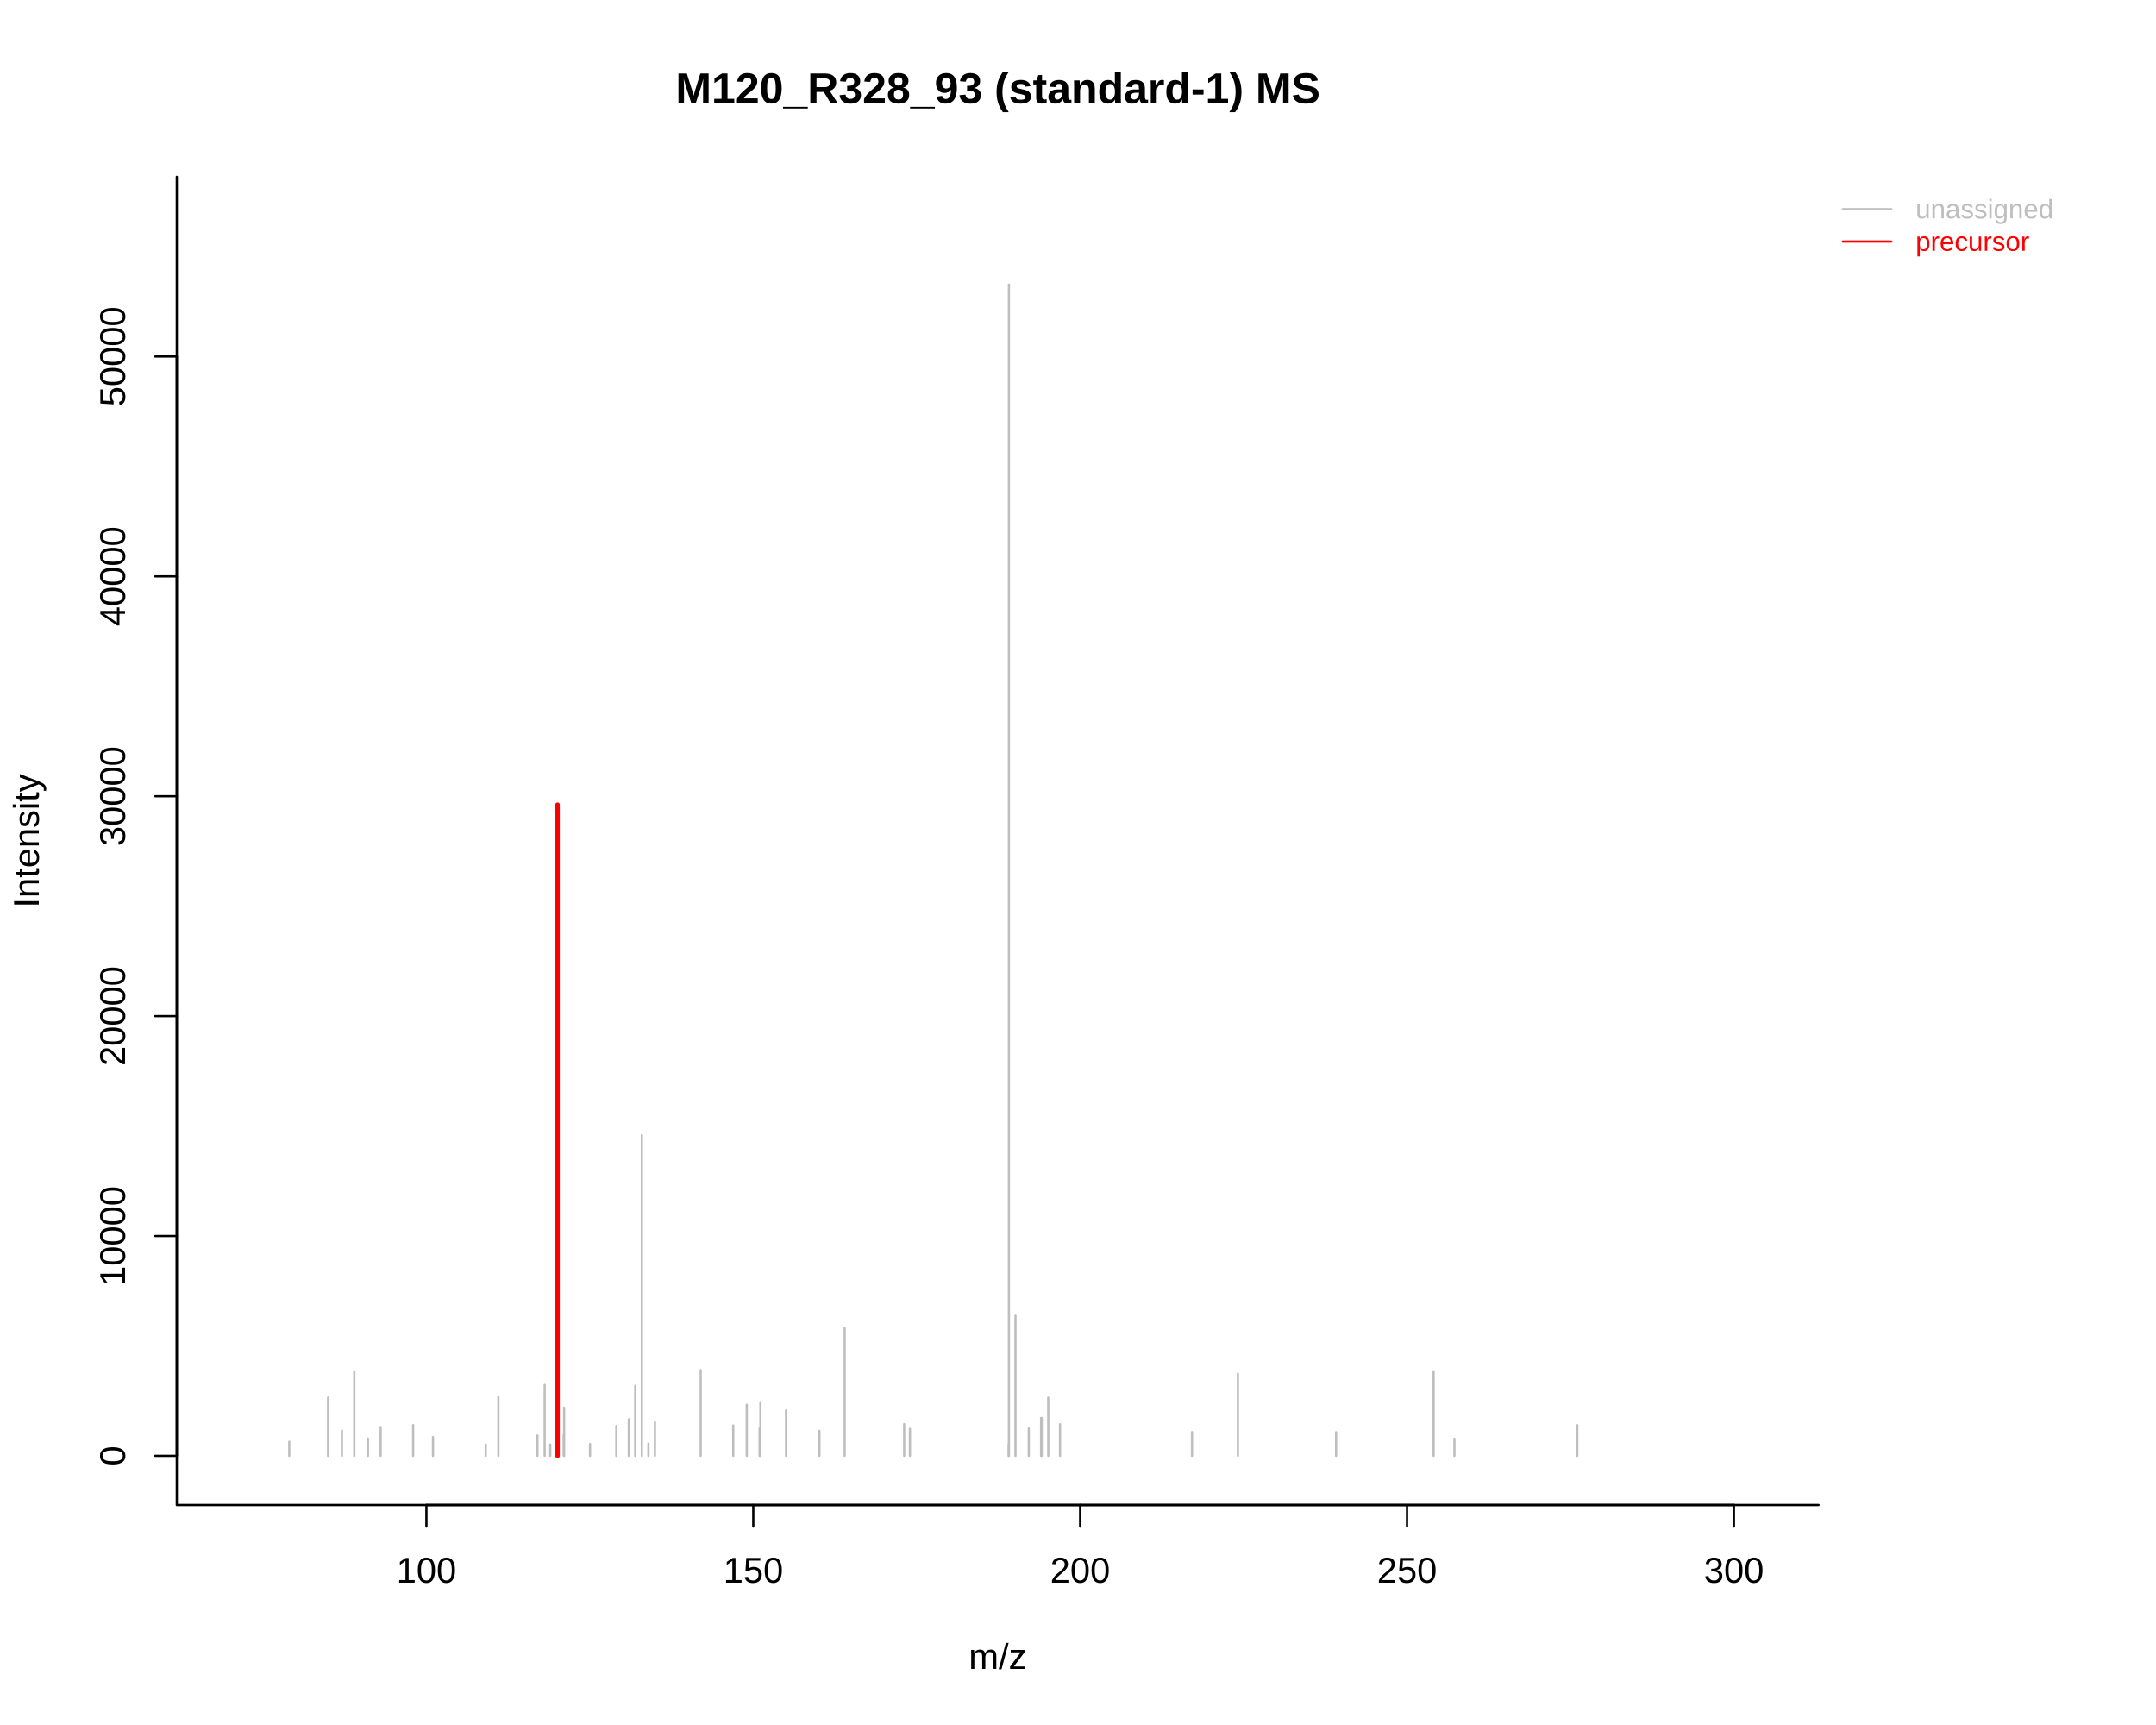
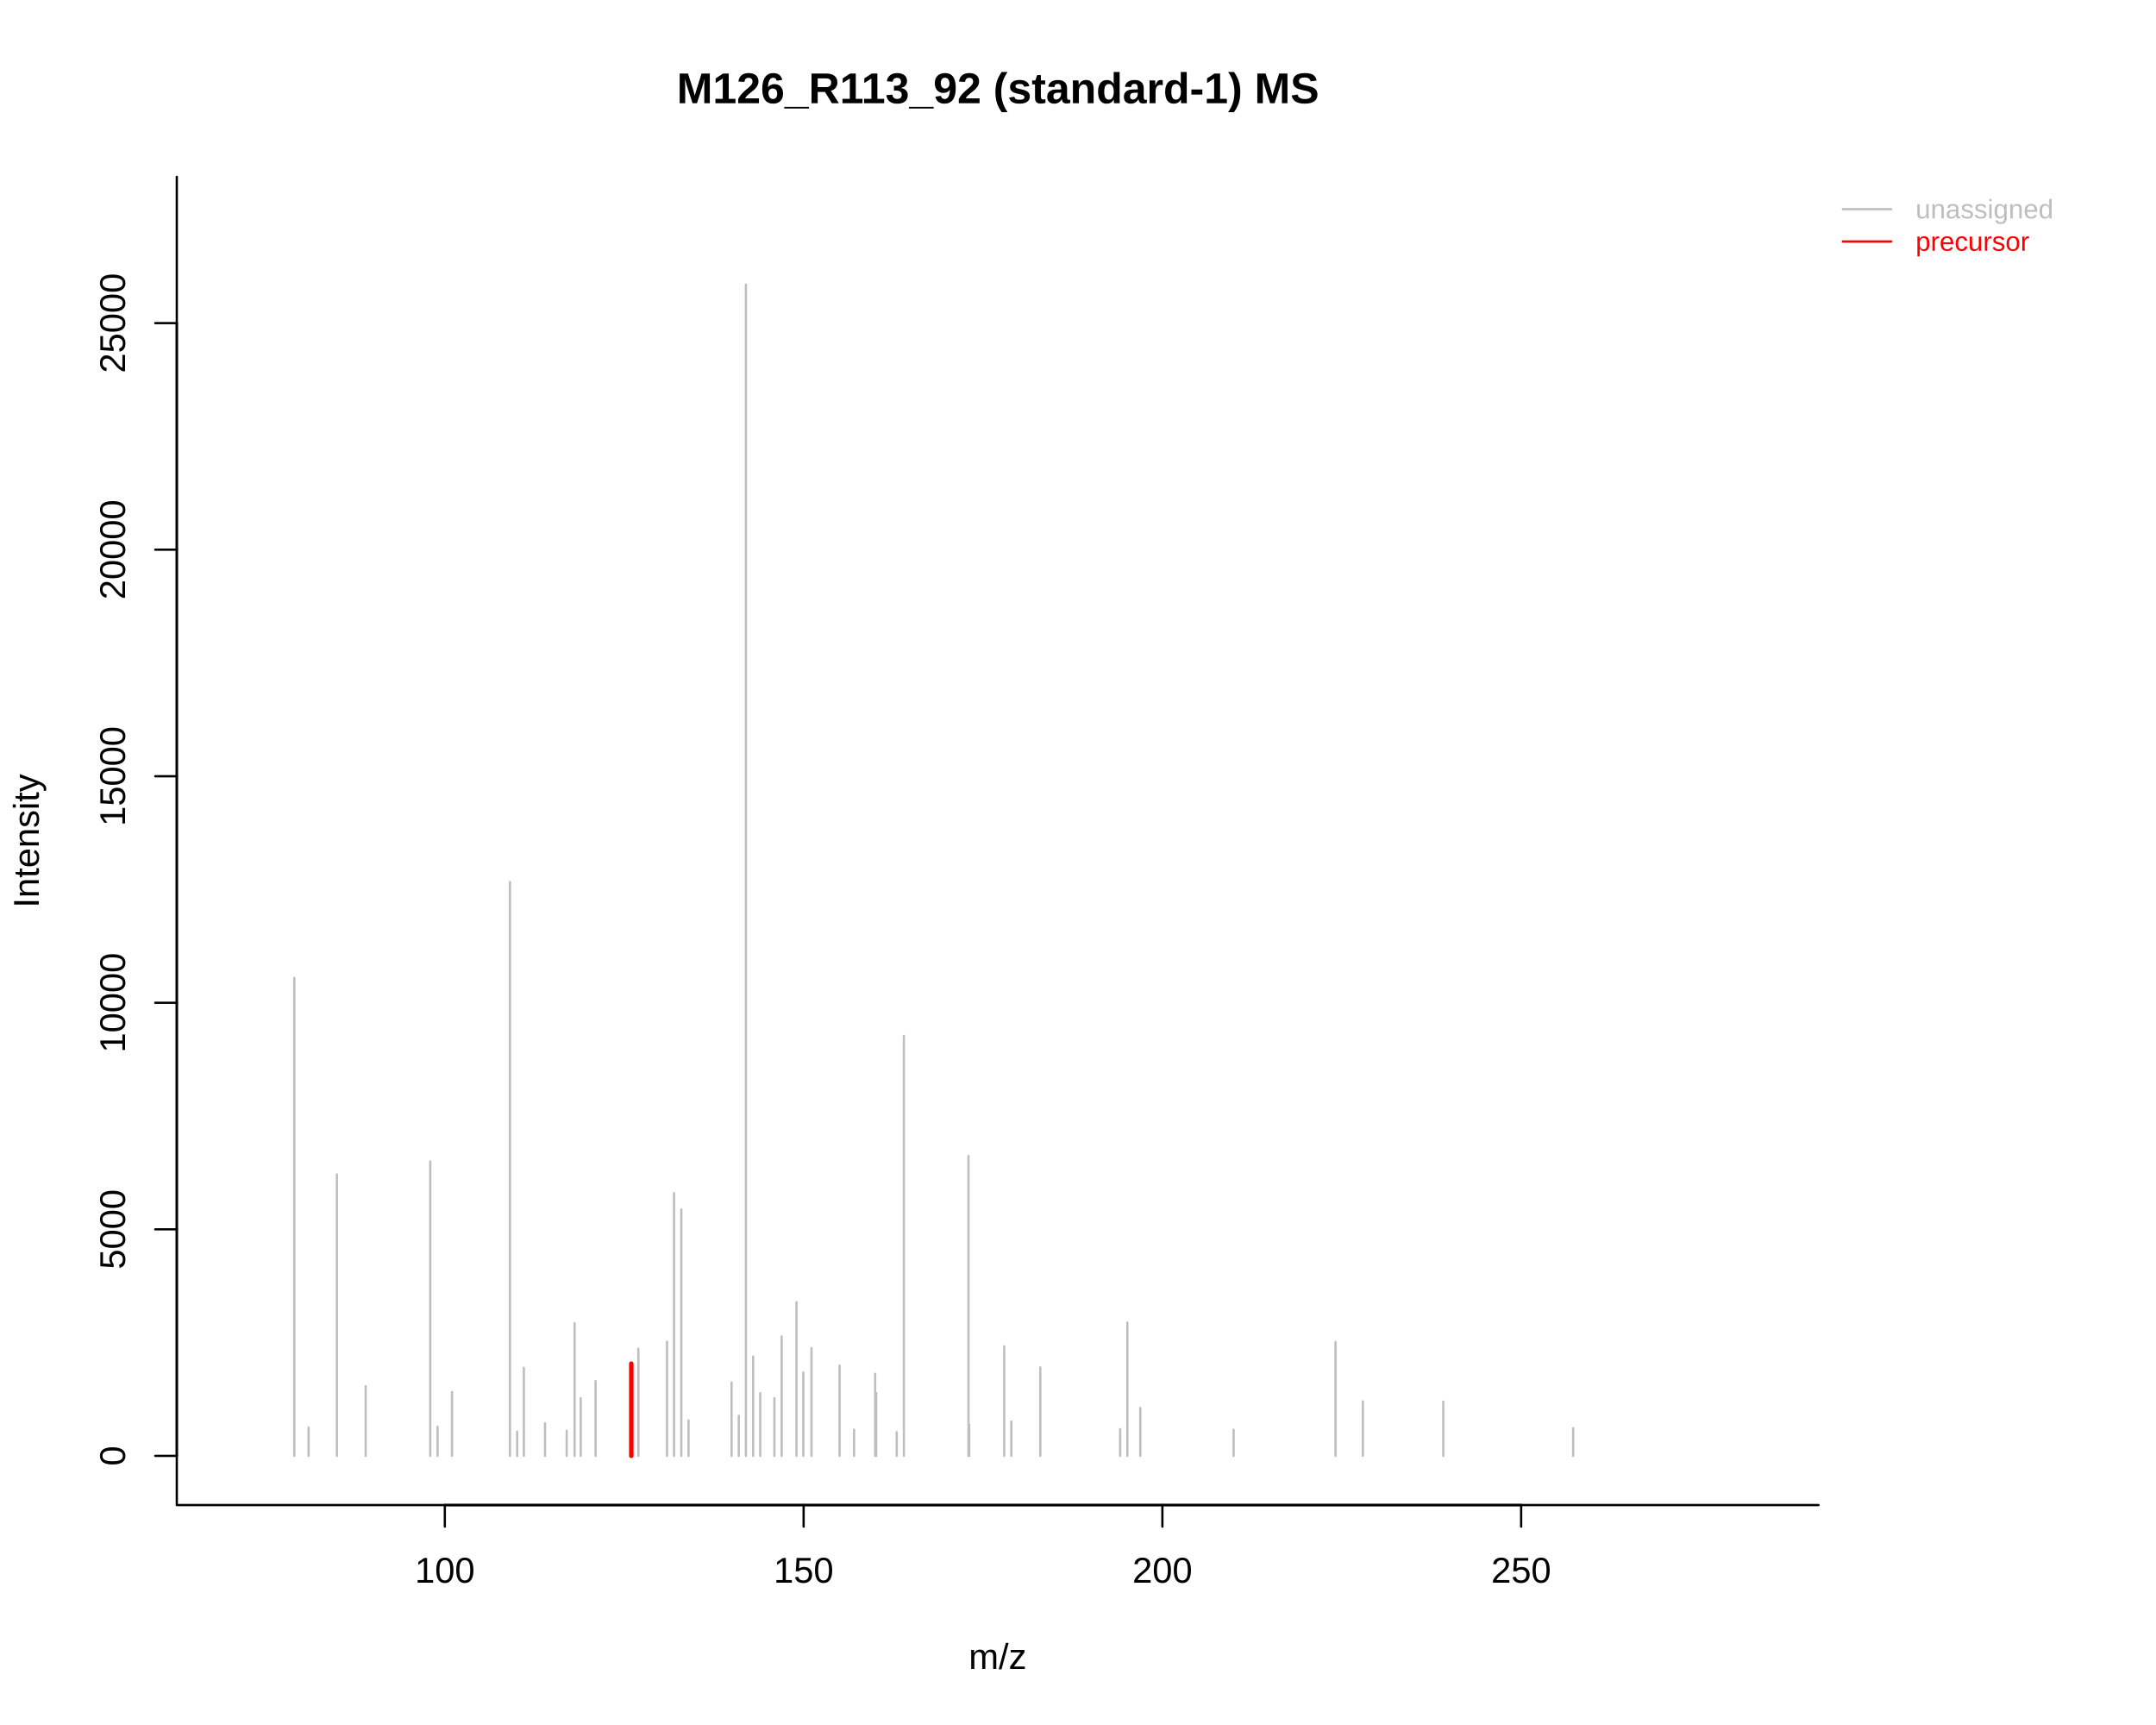
<svg xmlns="http://www.w3.org/2000/svg" viewBox="0 0 720.00 576.00">
  <defs>
    <style type="text/css">
    line, polyline, polygon, path, rect, circle {
      fill: none;
      stroke: #000000;
      stroke-linecap: round;
      stroke-linejoin: round;
      stroke-miterlimit: 10.00;
    }
  </style>
  </defs>
  <rect width="100%" height="100%" style="stroke: none; fill: #FFFFFF;" />
-   <line x1="142.40" y1="502.56" x2="579.04" y2="502.56" style="stroke-width: 0.75;" />
-   <line x1="142.40" y1="502.56" x2="142.40" y2="509.76" style="stroke-width: 0.75;" />
-   <line x1="251.56" y1="502.56" x2="251.56" y2="509.76" style="stroke-width: 0.75;" />
-   <line x1="360.72" y1="502.56" x2="360.72" y2="509.76" style="stroke-width: 0.75;" />
-   <line x1="469.88" y1="502.56" x2="469.88" y2="509.76" style="stroke-width: 0.75;" />
-   <line x1="579.04" y1="502.56" x2="579.04" y2="509.76" style="stroke-width: 0.75;" />
-   <text x="132.39" y="528.48" style="font-size: 12.00px; font-family: Liberation Sans;" textLength="20.02px" lengthAdjust="spacingAndGlyphs">100</text>
-   <text x="241.55" y="528.48" style="font-size: 12.00px; font-family: Liberation Sans;" textLength="20.02px" lengthAdjust="spacingAndGlyphs">150</text>
-   <text x="350.71" y="528.48" style="font-size: 12.00px; font-family: Liberation Sans;" textLength="20.02px" lengthAdjust="spacingAndGlyphs">200</text>
-   <text x="459.87" y="528.48" style="font-size: 12.00px; font-family: Liberation Sans;" textLength="20.02px" lengthAdjust="spacingAndGlyphs">250</text>
-   <text x="569.04" y="528.48" style="font-size: 12.00px; font-family: Liberation Sans;" textLength="20.02px" lengthAdjust="spacingAndGlyphs">300</text>
-   <line x1="59.04" y1="486.13" x2="59.04" y2="119.04" style="stroke-width: 0.75;" />
+   <line x1="148.55" y1="502.56" x2="507.99" y2="502.56" style="stroke-width: 0.75;" />
+   <line x1="148.55" y1="502.56" x2="148.55" y2="509.76" style="stroke-width: 0.75;" />
+   <line x1="268.37" y1="502.56" x2="268.37" y2="509.76" style="stroke-width: 0.75;" />
+   <line x1="388.18" y1="502.56" x2="388.18" y2="509.76" style="stroke-width: 0.75;" />
+   <line x1="507.99" y1="502.56" x2="507.99" y2="509.76" style="stroke-width: 0.75;" />
+   <text x="138.55" y="528.48" style="font-size: 12.00px; font-family: Liberation Sans;" textLength="20.02px" lengthAdjust="spacingAndGlyphs">100</text>
+   <text x="258.36" y="528.48" style="font-size: 12.00px; font-family: Liberation Sans;" textLength="20.02px" lengthAdjust="spacingAndGlyphs">150</text>
+   <text x="378.17" y="528.48" style="font-size: 12.00px; font-family: Liberation Sans;" textLength="20.02px" lengthAdjust="spacingAndGlyphs">200</text>
+   <text x="497.98" y="528.48" style="font-size: 12.00px; font-family: Liberation Sans;" textLength="20.02px" lengthAdjust="spacingAndGlyphs">250</text>
+   <line x1="59.04" y1="486.13" x2="59.04" y2="107.90" style="stroke-width: 0.75;" />
  <line x1="59.04" y1="486.13" x2="51.84" y2="486.13" style="stroke-width: 0.75;" />
-   <line x1="59.04" y1="412.71" x2="51.84" y2="412.71" style="stroke-width: 0.75;" />
-   <line x1="59.04" y1="339.29" x2="51.84" y2="339.29" style="stroke-width: 0.75;" />
-   <line x1="59.04" y1="265.87" x2="51.84" y2="265.87" style="stroke-width: 0.75;" />
-   <line x1="59.04" y1="192.46" x2="51.84" y2="192.46" style="stroke-width: 0.75;" />
-   <line x1="59.04" y1="119.04" x2="51.84" y2="119.04" style="stroke-width: 0.75;" />
+   <line x1="59.04" y1="410.49" x2="51.84" y2="410.49" style="stroke-width: 0.75;" />
+   <line x1="59.04" y1="334.84" x2="51.84" y2="334.84" style="stroke-width: 0.75;" />
+   <line x1="59.04" y1="259.20" x2="51.84" y2="259.20" style="stroke-width: 0.75;" />
+   <line x1="59.04" y1="183.55" x2="51.84" y2="183.55" style="stroke-width: 0.75;" />
+   <line x1="59.04" y1="107.90" x2="51.84" y2="107.90" style="stroke-width: 0.75;" />
  <text transform="translate(41.76,489.47) rotate(-90)" style="font-size: 12.00px; font-family: Liberation Sans;" textLength="6.67px" lengthAdjust="spacingAndGlyphs">0</text>
-   <text transform="translate(41.76,429.39) rotate(-90)" style="font-size: 12.00px; font-family: Liberation Sans;" textLength="33.36px" lengthAdjust="spacingAndGlyphs">10000</text>
-   <text transform="translate(41.76,355.97) rotate(-90)" style="font-size: 12.00px; font-family: Liberation Sans;" textLength="33.36px" lengthAdjust="spacingAndGlyphs">20000</text>
-   <text transform="translate(41.76,282.55) rotate(-90)" style="font-size: 12.00px; font-family: Liberation Sans;" textLength="33.36px" lengthAdjust="spacingAndGlyphs">30000</text>
-   <text transform="translate(41.76,209.13) rotate(-90)" style="font-size: 12.00px; font-family: Liberation Sans;" textLength="33.36px" lengthAdjust="spacingAndGlyphs">40000</text>
-   <text transform="translate(41.76,135.72) rotate(-90)" style="font-size: 12.00px; font-family: Liberation Sans;" textLength="33.36px" lengthAdjust="spacingAndGlyphs">50000</text>
+   <text transform="translate(41.76,423.83) rotate(-90)" style="font-size: 12.00px; font-family: Liberation Sans;" textLength="26.69px" lengthAdjust="spacingAndGlyphs">5000</text>
+   <text transform="translate(41.76,351.52) rotate(-90)" style="font-size: 12.00px; font-family: Liberation Sans;" textLength="33.36px" lengthAdjust="spacingAndGlyphs">10000</text>
+   <text transform="translate(41.76,275.88) rotate(-90)" style="font-size: 12.00px; font-family: Liberation Sans;" textLength="33.36px" lengthAdjust="spacingAndGlyphs">15000</text>
+   <text transform="translate(41.76,200.23) rotate(-90)" style="font-size: 12.00px; font-family: Liberation Sans;" textLength="33.36px" lengthAdjust="spacingAndGlyphs">20000</text>
+   <text transform="translate(41.76,124.58) rotate(-90)" style="font-size: 12.00px; font-family: Liberation Sans;" textLength="33.36px" lengthAdjust="spacingAndGlyphs">25000</text>
  <polyline points="59.04,59.04 59.04,502.56 607.31,502.56 " style="stroke-width: 0.75;" />
  <defs>
    <clipPath id="cpMC4wMHw2MzcuNTV8NTc2LjAwfDAuMDA=">
      <rect x="0.00" y="0.00" width="637.55" height="576.00" />
    </clipPath>
  </defs>
  <g clip-path="url(#cpMC4wMHw2MzcuNTV8NTc2LjAwfDAuMDA=)">
-     <text x="225.61" y="34.47" style="font-size: 14.40px; font-weight: bold; font-family: Liberation Sans;" textLength="215.12px" lengthAdjust="spacingAndGlyphs">M120_R328_93 (standard-1) MS</text>
+     <text x="226.01" y="34.47" style="font-size: 14.40px; font-weight: bold; font-family: Liberation Sans;" textLength="214.33px" lengthAdjust="spacingAndGlyphs">M126_R113_92 (standard-1) MS</text>
  </g>
  <g clip-path="url(#cpMC4wMHw2MzcuNTV8NTc2LjAwfDAuMDA=)">
    <text x="323.51" y="557.28" style="font-size: 12.00px; font-family: Liberation Sans;" textLength="19.33px" lengthAdjust="spacingAndGlyphs">m/z</text>
  </g>
  <g clip-path="url(#cpMC4wMHw2MzcuNTV8NTc2LjAwfDAuMDA=)">
    <text transform="translate(12.96,303.14) rotate(-90)" style="font-size: 12.00px; font-family: Liberation Sans;" textLength="44.67px" lengthAdjust="spacingAndGlyphs">Intensity</text>
  </g>
  <defs>
    <clipPath id="cpNTkuMDR8NjA3LjMxfDUwMi41Nnw1OS4wNA==">
      <rect x="59.04" y="59.04" width="548.27" height="443.52" />
    </clipPath>
  </defs>
-   <line x1="96.60" y1="486.13" x2="96.60" y2="481.44" style="stroke-width: 0.75; stroke: #BEBEBE;" clip-path="url(#cpNTkuMDR8NjA3LjMxfDUwMi41Nnw1OS4wNA==)" />
-   <line x1="109.56" y1="486.13" x2="109.56" y2="466.69" style="stroke-width: 0.75; stroke: #BEBEBE;" clip-path="url(#cpNTkuMDR8NjA3LjMxfDUwMi41Nnw1OS4wNA==)" />
-   <line x1="114.19" y1="486.13" x2="114.19" y2="477.68" style="stroke-width: 0.75; stroke: #BEBEBE;" clip-path="url(#cpNTkuMDR8NjA3LjMxfDUwMi41Nnw1OS4wNA==)" />
-   <line x1="118.32" y1="486.13" x2="118.32" y2="457.90" style="stroke-width: 0.75; stroke: #BEBEBE;" clip-path="url(#cpNTkuMDR8NjA3LjMxfDUwMi41Nnw1OS4wNA==)" />
-   <line x1="122.87" y1="486.13" x2="122.87" y2="480.37" style="stroke-width: 0.75; stroke: #BEBEBE;" clip-path="url(#cpNTkuMDR8NjA3LjMxfDUwMi41Nnw1OS4wNA==)" />
-   <line x1="127.12" y1="486.13" x2="127.12" y2="476.51" style="stroke-width: 0.75; stroke: #BEBEBE;" clip-path="url(#cpNTkuMDR8NjA3LjMxfDUwMi41Nnw1OS4wNA==)" />
-   <line x1="137.97" y1="486.13" x2="137.97" y2="475.87" style="stroke-width: 0.75; stroke: #BEBEBE;" clip-path="url(#cpNTkuMDR8NjA3LjMxfDUwMi41Nnw1OS4wNA==)" />
-   <line x1="144.60" y1="486.13" x2="144.60" y2="479.87" style="stroke-width: 0.75; stroke: #BEBEBE;" clip-path="url(#cpNTkuMDR8NjA3LjMxfDUwMi41Nnw1OS4wNA==)" />
-   <line x1="162.21" y1="486.13" x2="162.21" y2="482.32" style="stroke-width: 0.75; stroke: #BEBEBE;" clip-path="url(#cpNTkuMDR8NjA3LjMxfDUwMi41Nnw1OS4wNA==)" />
-   <line x1="166.44" y1="486.13" x2="166.44" y2="466.30" style="stroke-width: 0.75; stroke: #BEBEBE;" clip-path="url(#cpNTkuMDR8NjA3LjMxfDUwMi41Nnw1OS4wNA==)" />
-   <line x1="179.48" y1="486.13" x2="179.48" y2="479.35" style="stroke-width: 0.75; stroke: #BEBEBE;" clip-path="url(#cpNTkuMDR8NjA3LjMxfDUwMi41Nnw1OS4wNA==)" />
-   <line x1="181.89" y1="486.13" x2="181.89" y2="462.44" style="stroke-width: 0.75; stroke: #BEBEBE;" clip-path="url(#cpNTkuMDR8NjA3LjMxfDUwMi41Nnw1OS4wNA==)" />
-   <line x1="183.76" y1="486.13" x2="183.76" y2="482.37" style="stroke-width: 0.75; stroke: #BEBEBE;" clip-path="url(#cpNTkuMDR8NjA3LjMxfDUwMi41Nnw1OS4wNA==)" />
-   <line x1="186.19" y1="486.13" x2="186.19" y2="268.70" style="stroke-width: 1.50; stroke: #FF0000;" clip-path="url(#cpNTkuMDR8NjA3LjMxfDUwMi41Nnw1OS4wNA==)" />
-   <line x1="188.26" y1="486.13" x2="188.26" y2="479.16" style="stroke-width: 0.75; stroke: #BEBEBE;" clip-path="url(#cpNTkuMDR8NjA3LjMxfDUwMi41Nnw1OS4wNA==)" />
-   <line x1="188.38" y1="486.13" x2="188.38" y2="470.05" style="stroke-width: 0.75; stroke: #BEBEBE;" clip-path="url(#cpNTkuMDR8NjA3LjMxfDUwMi41Nnw1OS4wNA==)" />
-   <line x1="197.04" y1="486.13" x2="197.04" y2="482.17" style="stroke-width: 0.75; stroke: #BEBEBE;" clip-path="url(#cpNTkuMDR8NjA3LjMxfDUwMi41Nnw1OS4wNA==)" />
-   <line x1="205.83" y1="486.13" x2="205.83" y2="476.14" style="stroke-width: 0.75; stroke: #BEBEBE;" clip-path="url(#cpNTkuMDR8NjA3LjMxfDUwMi41Nnw1OS4wNA==)" />
-   <line x1="210.00" y1="486.13" x2="210.00" y2="473.91" style="stroke-width: 0.75; stroke: #BEBEBE;" clip-path="url(#cpNTkuMDR8NjA3LjMxfDUwMi41Nnw1OS4wNA==)" />
-   <line x1="212.15" y1="486.13" x2="212.15" y2="462.77" style="stroke-width: 0.75; stroke: #BEBEBE;" clip-path="url(#cpNTkuMDR8NjA3LjMxfDUwMi41Nnw1OS4wNA==)" />
-   <line x1="214.35" y1="486.13" x2="214.35" y2="379.00" style="stroke-width: 0.75; stroke: #BEBEBE;" clip-path="url(#cpNTkuMDR8NjA3LjMxfDUwMi41Nnw1OS4wNA==)" />
-   <line x1="216.55" y1="486.13" x2="216.55" y2="482.05" style="stroke-width: 0.75; stroke: #BEBEBE;" clip-path="url(#cpNTkuMDR8NjA3LjMxfDUwMi41Nnw1OS4wNA==)" />
-   <line x1="218.72" y1="486.13" x2="218.72" y2="474.92" style="stroke-width: 0.75; stroke: #BEBEBE;" clip-path="url(#cpNTkuMDR8NjA3LjMxfDUwMi41Nnw1OS4wNA==)" />
-   <line x1="234.00" y1="486.13" x2="234.00" y2="457.53" style="stroke-width: 0.75; stroke: #BEBEBE;" clip-path="url(#cpNTkuMDR8NjA3LjMxfDUwMi41Nnw1OS4wNA==)" />
-   <line x1="244.87" y1="486.13" x2="244.87" y2="475.97" style="stroke-width: 0.75; stroke: #BEBEBE;" clip-path="url(#cpNTkuMDR8NjA3LjMxfDUwMi41Nnw1OS4wNA==)" />
-   <line x1="249.38" y1="486.13" x2="249.38" y2="469.08" style="stroke-width: 0.75; stroke: #BEBEBE;" clip-path="url(#cpNTkuMDR8NjA3LjMxfDUwMi41Nnw1OS4wNA==)" />
-   <line x1="253.68" y1="486.13" x2="253.68" y2="476.97" style="stroke-width: 0.75; stroke: #BEBEBE;" clip-path="url(#cpNTkuMDR8NjA3LjMxfDUwMi41Nnw1OS4wNA==)" />
-   <line x1="253.95" y1="486.13" x2="253.95" y2="468.19" style="stroke-width: 0.75; stroke: #BEBEBE;" clip-path="url(#cpNTkuMDR8NjA3LjMxfDUwMi41Nnw1OS4wNA==)" />
-   <line x1="262.51" y1="486.13" x2="262.51" y2="470.97" style="stroke-width: 0.75; stroke: #BEBEBE;" clip-path="url(#cpNTkuMDR8NjA3LjMxfDUwMi41Nnw1OS4wNA==)" />
-   <line x1="273.64" y1="486.13" x2="273.64" y2="477.77" style="stroke-width: 0.75; stroke: #BEBEBE;" clip-path="url(#cpNTkuMDR8NjA3LjMxfDUwMi41Nnw1OS4wNA==)" />
-   <line x1="282.08" y1="486.13" x2="282.08" y2="443.40" style="stroke-width: 0.75; stroke: #BEBEBE;" clip-path="url(#cpNTkuMDR8NjA3LjMxfDUwMi41Nnw1OS4wNA==)" />
-   <line x1="301.95" y1="486.13" x2="301.95" y2="475.54" style="stroke-width: 0.75; stroke: #BEBEBE;" clip-path="url(#cpNTkuMDR8NjA3LjMxfDUwMi41Nnw1OS4wNA==)" />
-   <line x1="303.87" y1="486.13" x2="303.87" y2="477.11" style="stroke-width: 0.75; stroke: #BEBEBE;" clip-path="url(#cpNTkuMDR8NjA3LjMxfDUwMi41Nnw1OS4wNA==)" />
-   <line x1="336.86" y1="486.13" x2="336.86" y2="482.22" style="stroke-width: 0.75; stroke: #BEBEBE;" clip-path="url(#cpNTkuMDR8NjA3LjMxfDUwMi41Nnw1OS4wNA==)" />
-   <line x1="336.93" y1="486.13" x2="336.93" y2="95.02" style="stroke-width: 0.75; stroke: #BEBEBE;" clip-path="url(#cpNTkuMDR8NjA3LjMxfDUwMi41Nnw1OS4wNA==)" />
-   <line x1="339.12" y1="486.13" x2="339.12" y2="439.34" style="stroke-width: 0.75; stroke: #BEBEBE;" clip-path="url(#cpNTkuMDR8NjA3LjMxfDUwMi41Nnw1OS4wNA==)" />
-   <line x1="343.56" y1="486.13" x2="343.56" y2="476.98" style="stroke-width: 0.75; stroke: #BEBEBE;" clip-path="url(#cpNTkuMDR8NjA3LjMxfDUwMi41Nnw1OS4wNA==)" />
-   <line x1="347.68" y1="486.13" x2="347.68" y2="473.49" style="stroke-width: 0.75; stroke: #BEBEBE;" clip-path="url(#cpNTkuMDR8NjA3LjMxfDUwMi41Nnw1OS4wNA==)" />
-   <line x1="347.88" y1="486.13" x2="347.88" y2="473.49" style="stroke-width: 0.75; stroke: #BEBEBE;" clip-path="url(#cpNTkuMDR8NjA3LjMxfDUwMi41Nnw1OS4wNA==)" />
-   <line x1="350.07" y1="486.13" x2="350.07" y2="466.71" style="stroke-width: 0.75; stroke: #BEBEBE;" clip-path="url(#cpNTkuMDR8NjA3LjMxfDUwMi41Nnw1OS4wNA==)" />
-   <line x1="354.00" y1="486.13" x2="354.00" y2="475.56" style="stroke-width: 0.75; stroke: #BEBEBE;" clip-path="url(#cpNTkuMDR8NjA3LjMxfDUwMi41Nnw1OS4wNA==)" />
-   <line x1="398.07" y1="486.13" x2="398.07" y2="478.20" style="stroke-width: 0.75; stroke: #BEBEBE;" clip-path="url(#cpNTkuMDR8NjA3LjMxfDUwMi41Nnw1OS4wNA==)" />
-   <line x1="413.40" y1="486.13" x2="413.40" y2="458.71" style="stroke-width: 0.75; stroke: #BEBEBE;" clip-path="url(#cpNTkuMDR8NjA3LjMxfDUwMi41Nnw1OS4wNA==)" />
-   <line x1="446.19" y1="486.13" x2="446.19" y2="478.25" style="stroke-width: 0.75; stroke: #BEBEBE;" clip-path="url(#cpNTkuMDR8NjA3LjMxfDUwMi41Nnw1OS4wNA==)" />
-   <line x1="478.75" y1="486.13" x2="478.75" y2="457.93" style="stroke-width: 0.75; stroke: #BEBEBE;" clip-path="url(#cpNTkuMDR8NjA3LjMxfDUwMi41Nnw1OS4wNA==)" />
-   <line x1="485.71" y1="486.13" x2="485.71" y2="480.43" style="stroke-width: 0.75; stroke: #BEBEBE;" clip-path="url(#cpNTkuMDR8NjA3LjMxfDUwMi41Nnw1OS4wNA==)" />
-   <line x1="526.74" y1="486.13" x2="526.74" y2="475.89" style="stroke-width: 0.75; stroke: #BEBEBE;" clip-path="url(#cpNTkuMDR8NjA3LjMxfDUwMi41Nnw1OS4wNA==)" />
+   <line x1="98.28" y1="486.13" x2="98.28" y2="326.54" style="stroke-width: 0.75; stroke: #BEBEBE;" clip-path="url(#cpNTkuMDR8NjA3LjMxfDUwMi41Nnw1OS4wNA==)" />
+   <line x1="103.06" y1="486.13" x2="103.06" y2="476.66" style="stroke-width: 0.75; stroke: #BEBEBE;" clip-path="url(#cpNTkuMDR8NjA3LjMxfDUwMi41Nnw1OS4wNA==)" />
+   <line x1="112.51" y1="486.13" x2="112.51" y2="392.14" style="stroke-width: 0.75; stroke: #BEBEBE;" clip-path="url(#cpNTkuMDR8NjA3LjMxfDUwMi41Nnw1OS4wNA==)" />
+   <line x1="122.12" y1="486.13" x2="122.12" y2="462.88" style="stroke-width: 0.75; stroke: #BEBEBE;" clip-path="url(#cpNTkuMDR8NjA3LjMxfDUwMi41Nnw1OS4wNA==)" />
+   <line x1="143.69" y1="486.13" x2="143.69" y2="387.80" style="stroke-width: 0.75; stroke: #BEBEBE;" clip-path="url(#cpNTkuMDR8NjA3LjMxfDUwMi41Nnw1OS4wNA==)" />
+   <line x1="146.12" y1="486.13" x2="146.12" y2="476.36" style="stroke-width: 0.75; stroke: #BEBEBE;" clip-path="url(#cpNTkuMDR8NjA3LjMxfDUwMi41Nnw1OS4wNA==)" />
+   <line x1="150.96" y1="486.13" x2="150.96" y2="464.83" style="stroke-width: 0.75; stroke: #BEBEBE;" clip-path="url(#cpNTkuMDR8NjA3LjMxfDUwMi41Nnw1OS4wNA==)" />
+   <line x1="170.30" y1="486.13" x2="170.30" y2="294.52" style="stroke-width: 0.75; stroke: #BEBEBE;" clip-path="url(#cpNTkuMDR8NjA3LjMxfDUwMi41Nnw1OS4wNA==)" />
+   <line x1="172.71" y1="486.13" x2="172.71" y2="478.06" style="stroke-width: 0.75; stroke: #BEBEBE;" clip-path="url(#cpNTkuMDR8NjA3LjMxfDUwMi41Nnw1OS4wNA==)" />
+   <line x1="174.94" y1="486.13" x2="174.94" y2="456.71" style="stroke-width: 0.75; stroke: #BEBEBE;" clip-path="url(#cpNTkuMDR8NjA3LjMxfDUwMi41Nnw1OS4wNA==)" />
+   <line x1="182.01" y1="486.13" x2="182.01" y2="475.22" style="stroke-width: 0.75; stroke: #BEBEBE;" clip-path="url(#cpNTkuMDR8NjA3LjMxfDUwMi41Nnw1OS4wNA==)" />
+   <line x1="189.25" y1="486.13" x2="189.25" y2="477.74" style="stroke-width: 0.75; stroke: #BEBEBE;" clip-path="url(#cpNTkuMDR8NjA3LjMxfDUwMi41Nnw1OS4wNA==)" />
+   <line x1="191.89" y1="486.13" x2="191.89" y2="441.82" style="stroke-width: 0.75; stroke: #BEBEBE;" clip-path="url(#cpNTkuMDR8NjA3LjMxfDUwMi41Nnw1OS4wNA==)" />
+   <line x1="193.94" y1="486.13" x2="193.94" y2="466.90" style="stroke-width: 0.75; stroke: #BEBEBE;" clip-path="url(#cpNTkuMDR8NjA3LjMxfDUwMi41Nnw1OS4wNA==)" />
+   <line x1="198.89" y1="486.13" x2="198.89" y2="461.15" style="stroke-width: 0.75; stroke: #BEBEBE;" clip-path="url(#cpNTkuMDR8NjA3LjMxfDUwMi41Nnw1OS4wNA==)" />
+   <line x1="210.82" y1="486.13" x2="210.82" y2="455.34" style="stroke-width: 1.50; stroke: #FF0000;" clip-path="url(#cpNTkuMDR8NjA3LjMxfDUwMi41Nnw1OS4wNA==)" />
+   <line x1="213.18" y1="486.13" x2="213.18" y2="450.37" style="stroke-width: 0.75; stroke: #BEBEBE;" clip-path="url(#cpNTkuMDR8NjA3LjMxfDUwMi41Nnw1OS4wNA==)" />
+   <line x1="222.75" y1="486.13" x2="222.75" y2="448.01" style="stroke-width: 0.75; stroke: #BEBEBE;" clip-path="url(#cpNTkuMDR8NjA3LjMxfDUwMi41Nnw1OS4wNA==)" />
+   <line x1="225.11" y1="486.13" x2="225.11" y2="398.38" style="stroke-width: 0.75; stroke: #BEBEBE;" clip-path="url(#cpNTkuMDR8NjA3LjMxfDUwMi41Nnw1OS4wNA==)" />
+   <line x1="227.53" y1="486.13" x2="227.53" y2="403.86" style="stroke-width: 0.75; stroke: #BEBEBE;" clip-path="url(#cpNTkuMDR8NjA3LjMxfDUwMi41Nnw1OS4wNA==)" />
+   <line x1="229.94" y1="486.13" x2="229.94" y2="474.27" style="stroke-width: 0.75; stroke: #BEBEBE;" clip-path="url(#cpNTkuMDR8NjA3LjMxfDUwMi41Nnw1OS4wNA==)" />
+   <line x1="244.32" y1="486.13" x2="244.32" y2="461.64" style="stroke-width: 0.75; stroke: #BEBEBE;" clip-path="url(#cpNTkuMDR8NjA3LjMxfDUwMi41Nnw1OS4wNA==)" />
+   <line x1="246.71" y1="486.13" x2="246.71" y2="472.73" style="stroke-width: 0.75; stroke: #BEBEBE;" clip-path="url(#cpNTkuMDR8NjA3LjMxfDUwMi41Nnw1OS4wNA==)" />
+   <line x1="249.10" y1="486.13" x2="249.10" y2="95.02" style="stroke-width: 0.75; stroke: #BEBEBE;" clip-path="url(#cpNTkuMDR8NjA3LjMxfDUwMi41Nnw1OS4wNA==)" />
+   <line x1="251.51" y1="486.13" x2="251.51" y2="452.95" style="stroke-width: 0.75; stroke: #BEBEBE;" clip-path="url(#cpNTkuMDR8NjA3LjMxfDUwMi41Nnw1OS4wNA==)" />
+   <line x1="253.89" y1="486.13" x2="253.89" y2="465.19" style="stroke-width: 0.75; stroke: #BEBEBE;" clip-path="url(#cpNTkuMDR8NjA3LjMxfDUwMi41Nnw1OS4wNA==)" />
+   <line x1="258.61" y1="486.13" x2="258.61" y2="466.89" style="stroke-width: 0.75; stroke: #BEBEBE;" clip-path="url(#cpNTkuMDR8NjA3LjMxfDUwMi41Nnw1OS4wNA==)" />
+   <line x1="261.03" y1="486.13" x2="261.03" y2="446.21" style="stroke-width: 0.75; stroke: #BEBEBE;" clip-path="url(#cpNTkuMDR8NjA3LjMxfDUwMi41Nnw1OS4wNA==)" />
+   <line x1="265.98" y1="486.13" x2="265.98" y2="434.79" style="stroke-width: 0.75; stroke: #BEBEBE;" clip-path="url(#cpNTkuMDR8NjA3LjMxfDUwMi41Nnw1OS4wNA==)" />
+   <line x1="268.27" y1="486.13" x2="268.27" y2="458.27" style="stroke-width: 0.75; stroke: #BEBEBE;" clip-path="url(#cpNTkuMDR8NjA3LjMxfDUwMi41Nnw1OS4wNA==)" />
+   <line x1="270.99" y1="486.13" x2="270.99" y2="450.14" style="stroke-width: 0.75; stroke: #BEBEBE;" clip-path="url(#cpNTkuMDR8NjA3LjMxfDUwMi41Nnw1OS4wNA==)" />
+   <line x1="280.39" y1="486.13" x2="280.39" y2="455.97" style="stroke-width: 0.75; stroke: #BEBEBE;" clip-path="url(#cpNTkuMDR8NjA3LjMxfDUwMi41Nnw1OS4wNA==)" />
+   <line x1="285.22" y1="486.13" x2="285.22" y2="477.37" style="stroke-width: 0.75; stroke: #BEBEBE;" clip-path="url(#cpNTkuMDR8NjA3LjMxfDUwMi41Nnw1OS4wNA==)" />
+   <line x1="292.26" y1="486.13" x2="292.26" y2="458.73" style="stroke-width: 0.75; stroke: #BEBEBE;" clip-path="url(#cpNTkuMDR8NjA3LjMxfDUwMi41Nnw1OS4wNA==)" />
+   <line x1="292.60" y1="486.13" x2="292.60" y2="465.16" style="stroke-width: 0.75; stroke: #BEBEBE;" clip-path="url(#cpNTkuMDR8NjA3LjMxfDUwMi41Nnw1OS4wNA==)" />
+   <line x1="299.45" y1="486.13" x2="299.45" y2="478.21" style="stroke-width: 0.75; stroke: #BEBEBE;" clip-path="url(#cpNTkuMDR8NjA3LjMxfDUwMi41Nnw1OS4wNA==)" />
+   <line x1="301.86" y1="486.13" x2="301.86" y2="345.90" style="stroke-width: 0.75; stroke: #BEBEBE;" clip-path="url(#cpNTkuMDR8NjA3LjMxfDUwMi41Nnw1OS4wNA==)" />
+   <line x1="323.43" y1="486.13" x2="323.43" y2="385.95" style="stroke-width: 0.75; stroke: #BEBEBE;" clip-path="url(#cpNTkuMDR8NjA3LjMxfDUwMi41Nnw1OS4wNA==)" />
+   <line x1="323.67" y1="486.13" x2="323.67" y2="475.75" style="stroke-width: 0.75; stroke: #BEBEBE;" clip-path="url(#cpNTkuMDR8NjA3LjMxfDUwMi41Nnw1OS4wNA==)" />
+   <line x1="335.36" y1="486.13" x2="335.36" y2="449.54" style="stroke-width: 0.75; stroke: #BEBEBE;" clip-path="url(#cpNTkuMDR8NjA3LjMxfDUwMi41Nnw1OS4wNA==)" />
+   <line x1="337.73" y1="486.13" x2="337.73" y2="474.66" style="stroke-width: 0.75; stroke: #BEBEBE;" clip-path="url(#cpNTkuMDR8NjA3LjMxfDUwMi41Nnw1OS4wNA==)" />
+   <line x1="347.41" y1="486.13" x2="347.41" y2="456.58" style="stroke-width: 0.75; stroke: #BEBEBE;" clip-path="url(#cpNTkuMDR8NjA3LjMxfDUwMi41Nnw1OS4wNA==)" />
+   <line x1="374.08" y1="486.13" x2="374.08" y2="477.21" style="stroke-width: 0.75; stroke: #BEBEBE;" clip-path="url(#cpNTkuMDR8NjA3LjMxfDUwMi41Nnw1OS4wNA==)" />
+   <line x1="376.49" y1="486.13" x2="376.49" y2="441.61" style="stroke-width: 0.75; stroke: #BEBEBE;" clip-path="url(#cpNTkuMDR8NjA3LjMxfDUwMi41Nnw1OS4wNA==)" />
+   <line x1="380.80" y1="486.13" x2="380.80" y2="470.14" style="stroke-width: 0.75; stroke: #BEBEBE;" clip-path="url(#cpNTkuMDR8NjA3LjMxfDUwMi41Nnw1OS4wNA==)" />
+   <line x1="411.97" y1="486.13" x2="411.97" y2="477.41" style="stroke-width: 0.75; stroke: #BEBEBE;" clip-path="url(#cpNTkuMDR8NjA3LjMxfDUwMi41Nnw1OS4wNA==)" />
+   <line x1="446.00" y1="486.13" x2="446.00" y2="448.12" style="stroke-width: 0.75; stroke: #BEBEBE;" clip-path="url(#cpNTkuMDR8NjA3LjMxfDUwMi41Nnw1OS4wNA==)" />
+   <line x1="455.13" y1="486.13" x2="455.13" y2="467.94" style="stroke-width: 0.75; stroke: #BEBEBE;" clip-path="url(#cpNTkuMDR8NjA3LjMxfDUwMi41Nnw1OS4wNA==)" />
+   <line x1="481.99" y1="486.13" x2="481.99" y2="468.00" style="stroke-width: 0.75; stroke: #BEBEBE;" clip-path="url(#cpNTkuMDR8NjA3LjMxfDUwMi41Nnw1OS4wNA==)" />
+   <line x1="525.36" y1="486.13" x2="525.36" y2="476.87" style="stroke-width: 0.75; stroke: #BEBEBE;" clip-path="url(#cpNTkuMDR8NjA3LjMxfDUwMi41Nnw1OS4wNA==)" />
  <defs>
    <clipPath id="cpMC4wMHw3MjAuMDB8NTc2LjAwfDAuMDA=">
      <rect x="0.00" y="0.00" width="720.00" height="576.00" />
    </clipPath>
  </defs>
  <line x1="615.41" y1="69.84" x2="631.61" y2="69.84" style="stroke-width: 0.75; stroke: #BEBEBE;" clip-path="url(#cpMC4wMHw3MjAuMDB8NTc2LjAwfDAuMDA=)" />
  <line x1="615.41" y1="80.64" x2="631.61" y2="80.64" style="stroke-width: 0.75; stroke: #FF0000;" clip-path="url(#cpMC4wMHw3MjAuMDB8NTc2LjAwfDAuMDA=)" />
  <g clip-path="url(#cpMC4wMHw3MjAuMDB8NTc2LjAwfDAuMDA=)">
    <text x="639.71" y="72.93" style="font-size: 9.00px; fill: #BEBEBE; font-family: Liberation Sans;" textLength="46.00px" lengthAdjust="spacingAndGlyphs">unassigned</text>
  </g>
  <g clip-path="url(#cpMC4wMHw3MjAuMDB8NTc2LjAwfDAuMDA=)">
    <text x="639.71" y="83.73" style="font-size: 9.00px; fill: #FF0000; font-family: Liberation Sans;" textLength="38.00px" lengthAdjust="spacingAndGlyphs">precursor</text>
  </g>
</svg>
